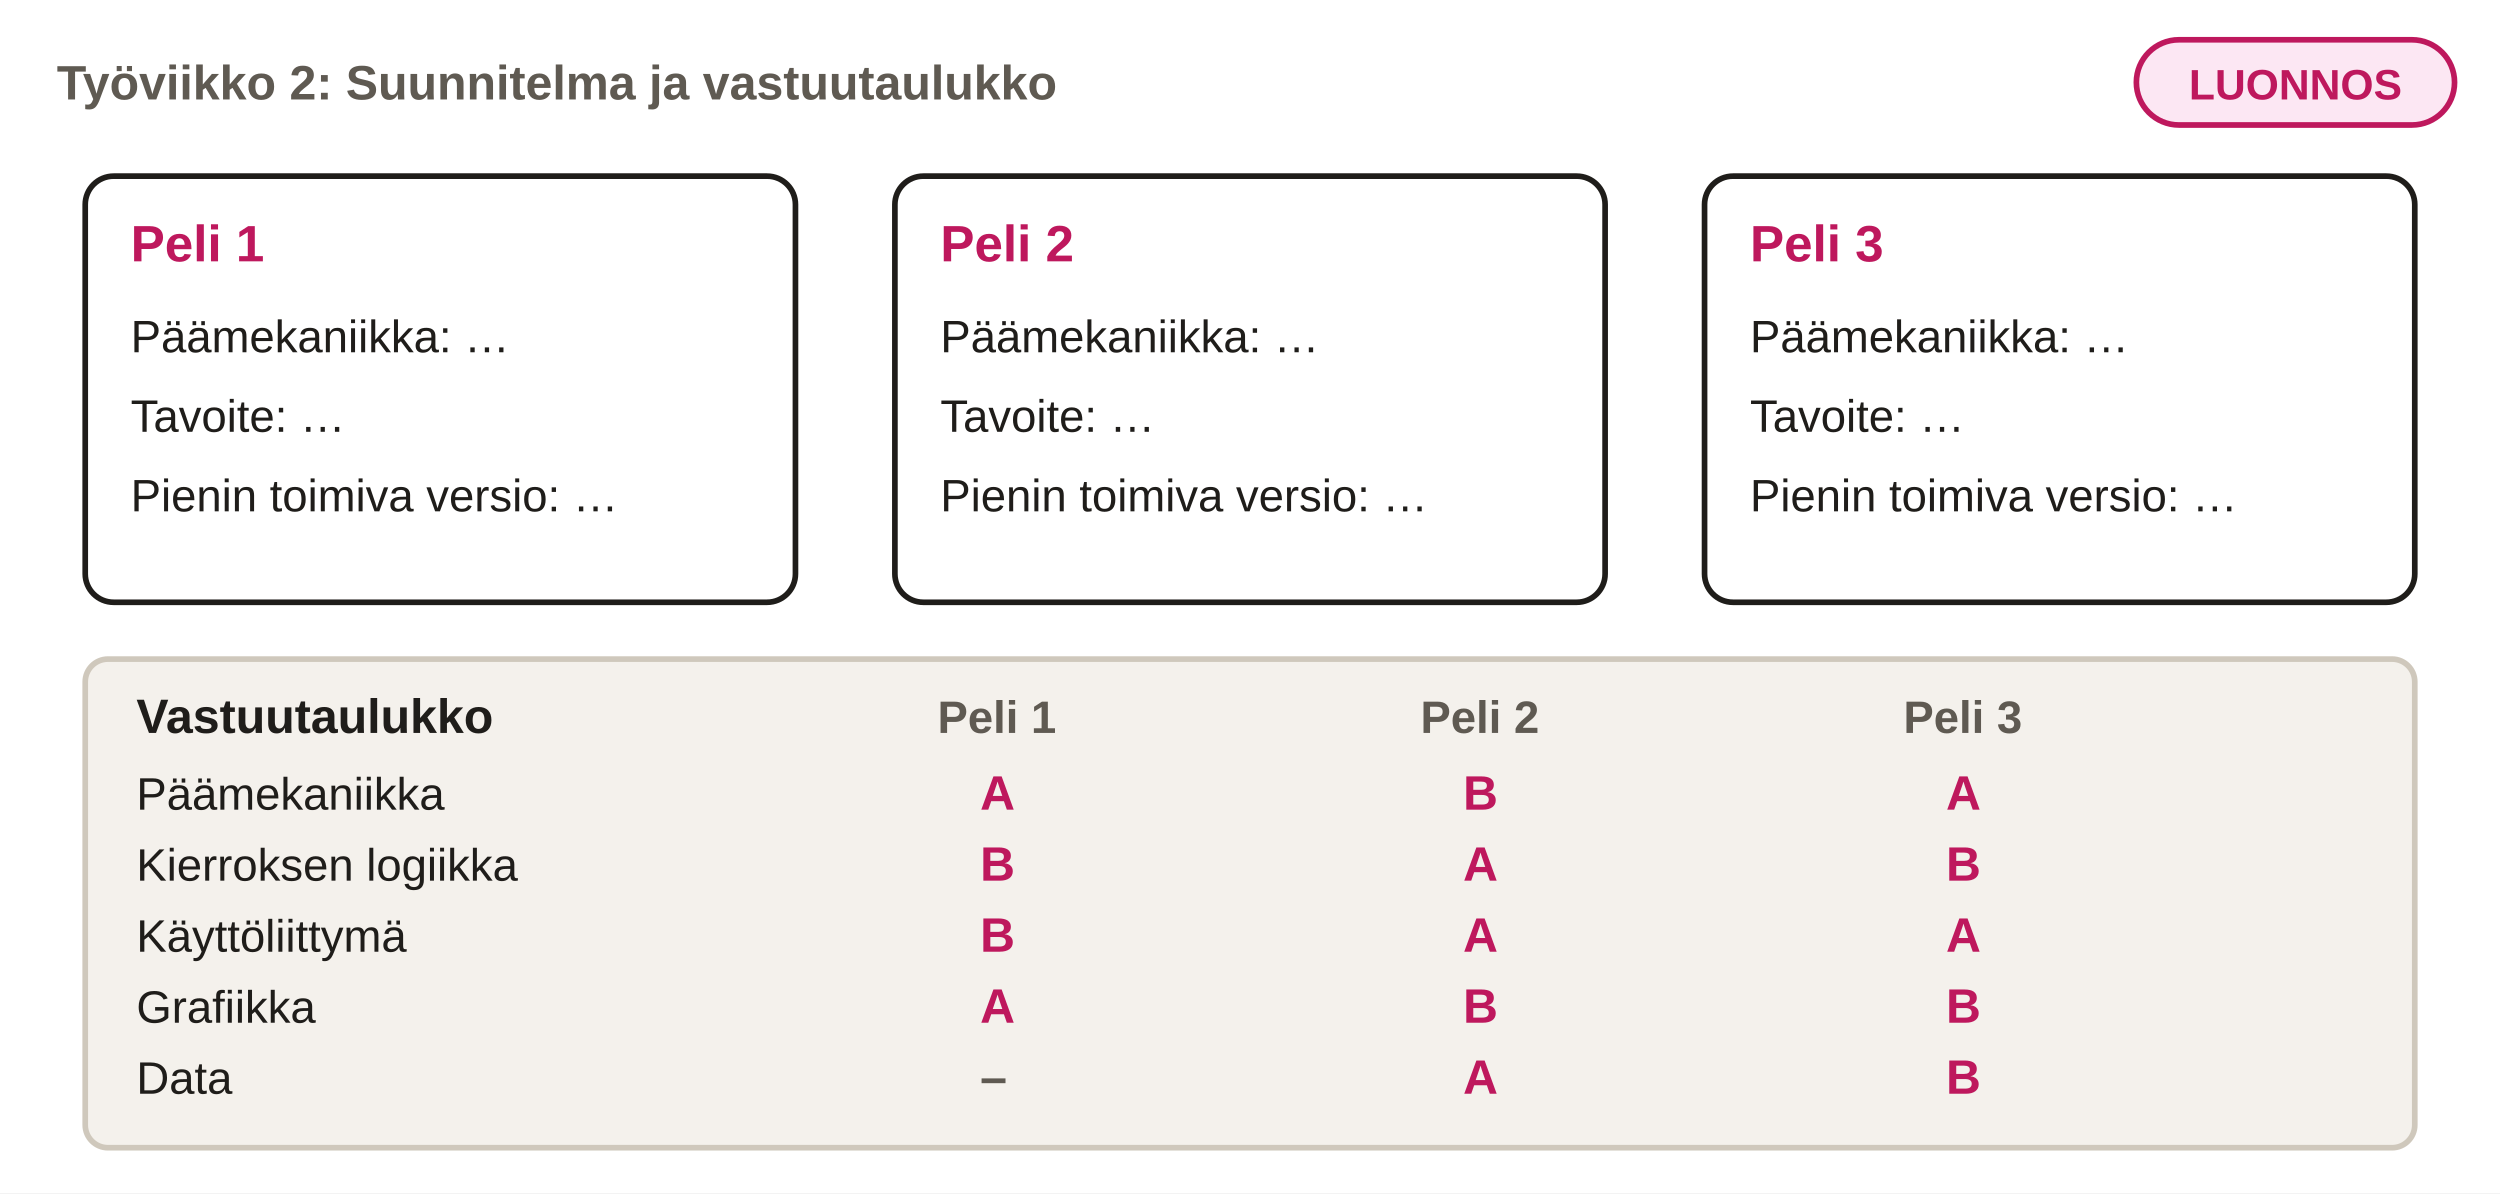
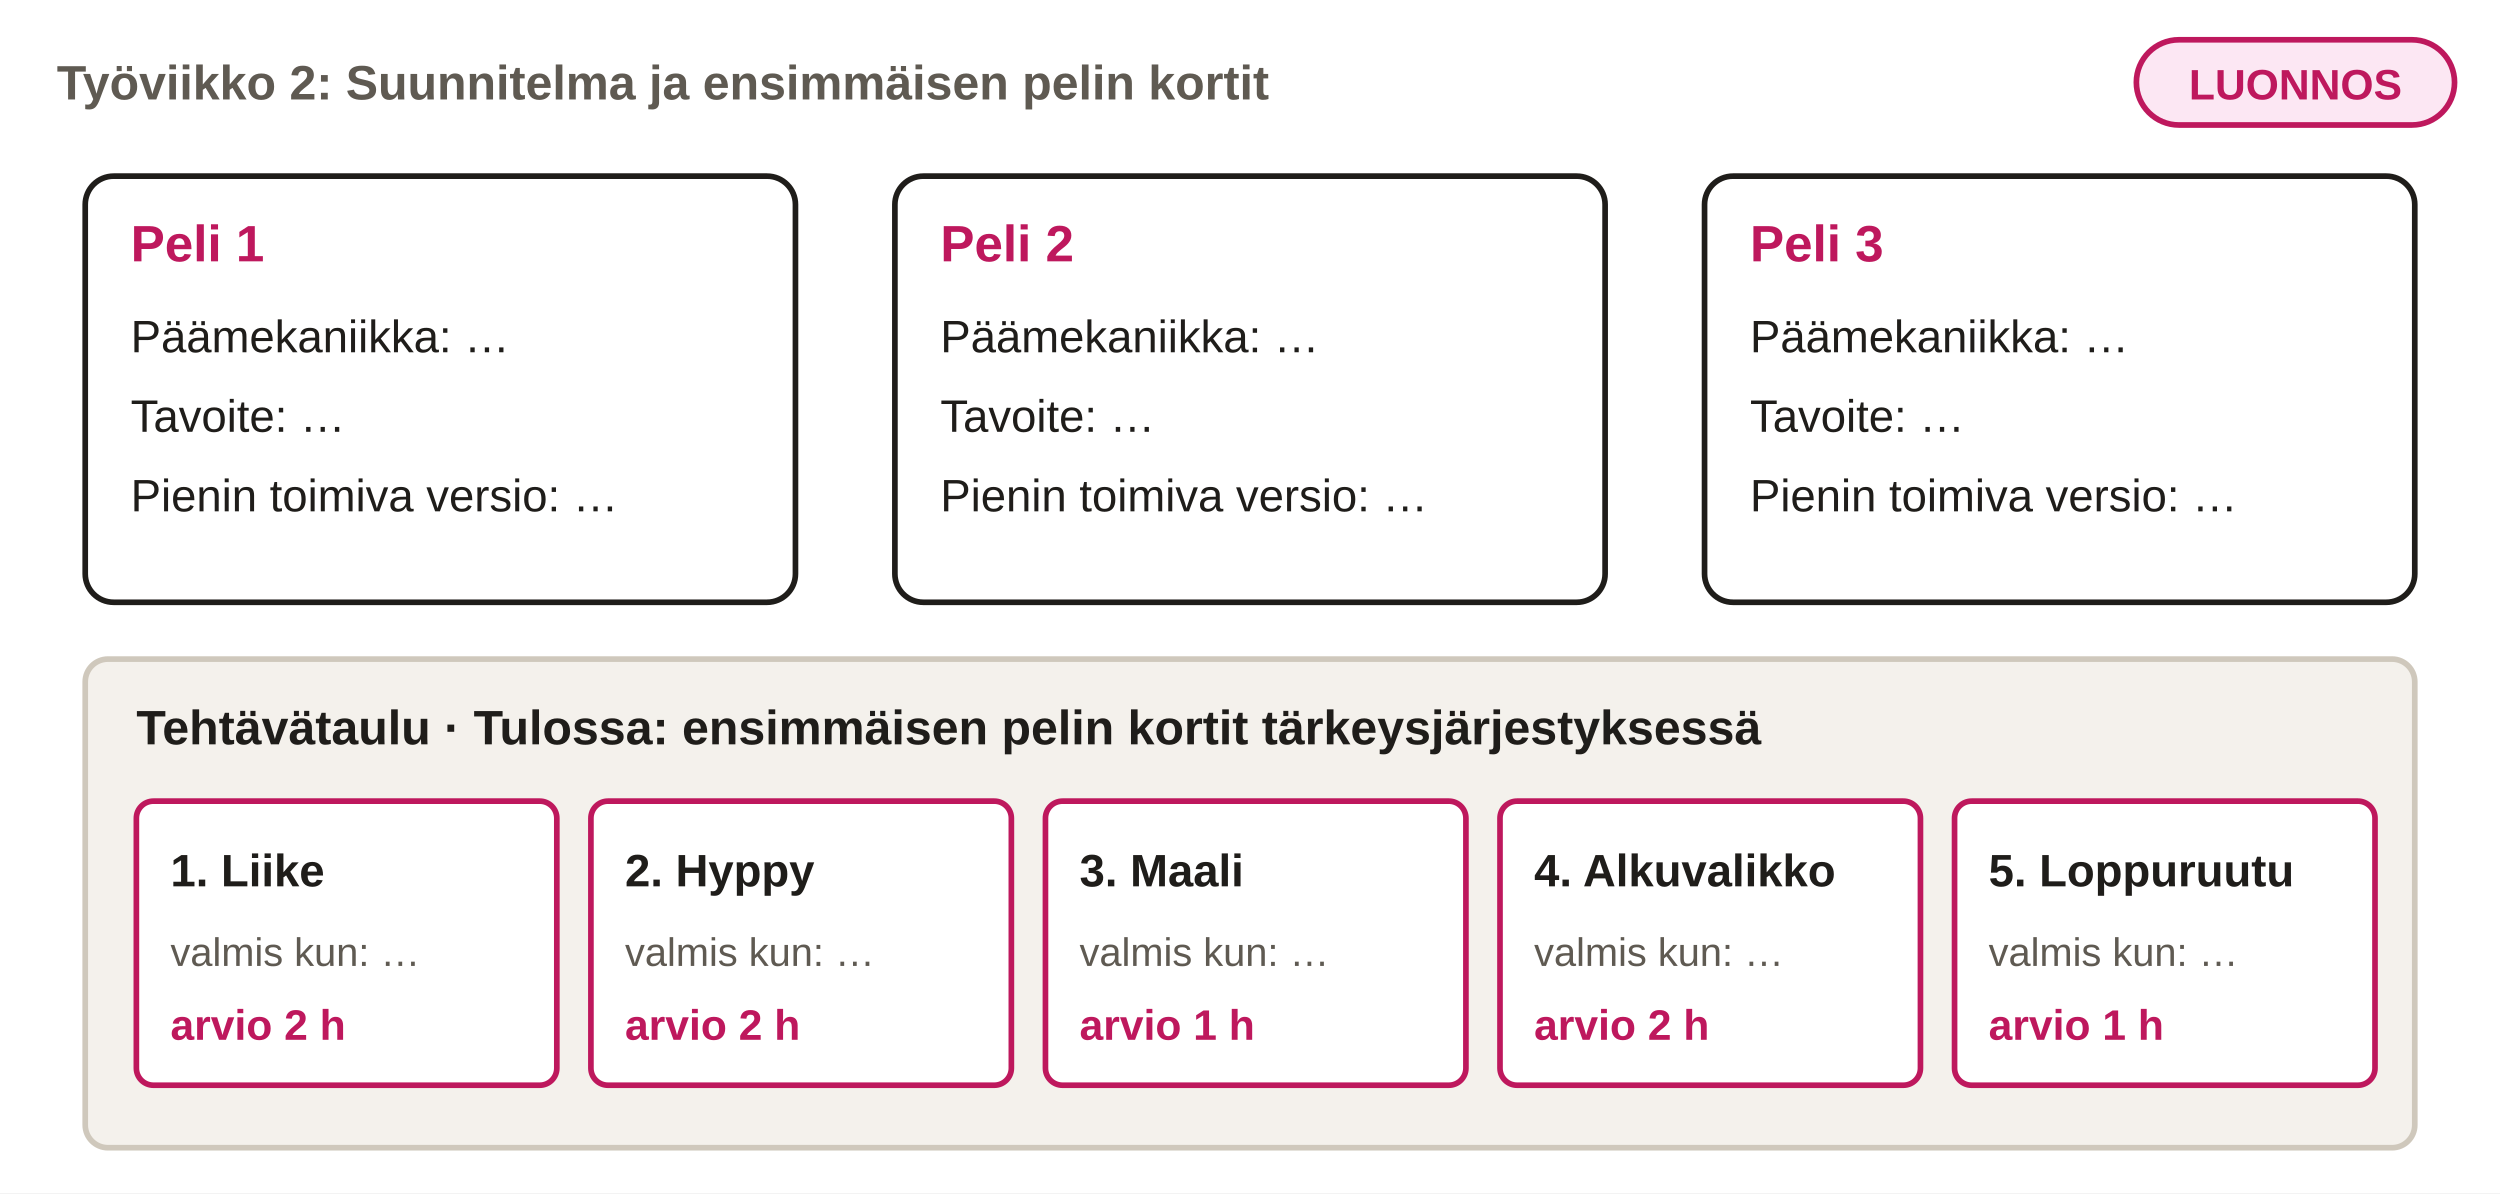
<svg xmlns="http://www.w3.org/2000/svg" viewBox="0 0 880 420" width="880" height="420" role="img">
  <defs>
    <marker id="nuoli" viewBox="0 0 10 10" refX="9" refY="5" markerWidth="7" markerHeight="7" orient="auto-start-reverse">
      <path d="M0 0 L10 5 L0 10 z" fill="#1f1d1a" />
    </marker>
  </defs>
  <rect width="880" height="420" fill="#ffffff" />
-   <text x="20" y="35" font-family="Arial, Helvetica, sans-serif" font-size="17" fill="#5f5a52" text-anchor="start" font-weight="bold">Työviikko 2: Suunnitelma ja vastuutaulukko</text>
+   <text x="20" y="35" font-family="Arial, Helvetica, sans-serif" font-size="17" fill="#5f5a52" text-anchor="start" font-weight="bold">Työviikko 2: Suunnitelma ja ensimmäisen pelin kortit</text>
  <rect x="752" y="14" width="112" height="30" rx="15" fill="#fce7f3" stroke="#be185d" stroke-width="2" />
  <text x="808" y="35" font-family="Arial, Helvetica, sans-serif" font-size="15" fill="#be185d" text-anchor="middle" font-weight="bold">LUONNOS</text>
  <rect x="30" y="62" width="250" height="150" rx="10" fill="#ffffff" stroke="#1f1d1a" stroke-width="2" />
  <text x="46" y="92" font-family="Arial, Helvetica, sans-serif" font-size="18" fill="#be185d" text-anchor="start" font-weight="bold">Peli 1</text>
  <text x="46" y="124" font-family="Arial, Helvetica, sans-serif" font-size="16" fill="#1f1d1a" text-anchor="start" font-weight="normal">Päämekaniikka: …</text>
  <text x="46" y="152" font-family="Arial, Helvetica, sans-serif" font-size="16" fill="#1f1d1a" text-anchor="start" font-weight="normal">Tavoite: …</text>
  <text x="46" y="180" font-family="Arial, Helvetica, sans-serif" font-size="16" fill="#1f1d1a" text-anchor="start" font-weight="normal">Pienin toimiva versio: …</text>
  <rect x="315" y="62" width="250" height="150" rx="10" fill="#ffffff" stroke="#1f1d1a" stroke-width="2" />
  <text x="331" y="92" font-family="Arial, Helvetica, sans-serif" font-size="18" fill="#be185d" text-anchor="start" font-weight="bold">Peli 2</text>
  <text x="331" y="124" font-family="Arial, Helvetica, sans-serif" font-size="16" fill="#1f1d1a" text-anchor="start" font-weight="normal">Päämekaniikka: …</text>
  <text x="331" y="152" font-family="Arial, Helvetica, sans-serif" font-size="16" fill="#1f1d1a" text-anchor="start" font-weight="normal">Tavoite: …</text>
  <text x="331" y="180" font-family="Arial, Helvetica, sans-serif" font-size="16" fill="#1f1d1a" text-anchor="start" font-weight="normal">Pienin toimiva versio: …</text>
  <rect x="600" y="62" width="250" height="150" rx="10" fill="#ffffff" stroke="#1f1d1a" stroke-width="2" />
  <text x="616" y="92" font-family="Arial, Helvetica, sans-serif" font-size="18" fill="#be185d" text-anchor="start" font-weight="bold">Peli 3</text>
  <text x="616" y="124" font-family="Arial, Helvetica, sans-serif" font-size="16" fill="#1f1d1a" text-anchor="start" font-weight="normal">Päämekaniikka: …</text>
  <text x="616" y="152" font-family="Arial, Helvetica, sans-serif" font-size="16" fill="#1f1d1a" text-anchor="start" font-weight="normal">Tavoite: …</text>
  <text x="616" y="180" font-family="Arial, Helvetica, sans-serif" font-size="16" fill="#1f1d1a" text-anchor="start" font-weight="normal">Pienin toimiva versio: …</text>
  <rect x="30" y="232" width="820" height="172" rx="8" fill="#f4f1ec" stroke="#cfc8bc" stroke-width="2" />
-   <text x="48" y="258" font-family="Arial, Helvetica, sans-serif" font-size="17" fill="#1f1d1a" text-anchor="start" font-weight="bold">Vastuutaulukko</text>
-   <text x="330" y="258" font-family="Arial, Helvetica, sans-serif" font-size="16" fill="#5f5a52" text-anchor="start" font-weight="bold">Peli 1</text>
-   <text x="500" y="258" font-family="Arial, Helvetica, sans-serif" font-size="16" fill="#5f5a52" text-anchor="start" font-weight="bold">Peli 2</text>
-   <text x="670" y="258" font-family="Arial, Helvetica, sans-serif" font-size="16" fill="#5f5a52" text-anchor="start" font-weight="bold">Peli 3</text>
-   <text x="48" y="285" font-family="Arial, Helvetica, sans-serif" font-size="16" fill="#1f1d1a" text-anchor="start" font-weight="normal">Päämekaniikka</text>
-   <text x="345" y="285" font-family="Arial, Helvetica, sans-serif" font-size="17" fill="#be185d" text-anchor="start" font-weight="bold">A</text>
-   <text x="515" y="285" font-family="Arial, Helvetica, sans-serif" font-size="17" fill="#be185d" text-anchor="start" font-weight="bold">B</text>
-   <text x="685" y="285" font-family="Arial, Helvetica, sans-serif" font-size="17" fill="#be185d" text-anchor="start" font-weight="bold">A</text>
-   <text x="48" y="310" font-family="Arial, Helvetica, sans-serif" font-size="16" fill="#1f1d1a" text-anchor="start" font-weight="normal">Kierroksen logiikka</text>
-   <text x="345" y="310" font-family="Arial, Helvetica, sans-serif" font-size="17" fill="#be185d" text-anchor="start" font-weight="bold">B</text>
-   <text x="515" y="310" font-family="Arial, Helvetica, sans-serif" font-size="17" fill="#be185d" text-anchor="start" font-weight="bold">A</text>
-   <text x="685" y="310" font-family="Arial, Helvetica, sans-serif" font-size="17" fill="#be185d" text-anchor="start" font-weight="bold">B</text>
-   <text x="48" y="335" font-family="Arial, Helvetica, sans-serif" font-size="16" fill="#1f1d1a" text-anchor="start" font-weight="normal">Käyttöliittymä</text>
-   <text x="345" y="335" font-family="Arial, Helvetica, sans-serif" font-size="17" fill="#be185d" text-anchor="start" font-weight="bold">B</text>
-   <text x="515" y="335" font-family="Arial, Helvetica, sans-serif" font-size="17" fill="#be185d" text-anchor="start" font-weight="bold">A</text>
-   <text x="685" y="335" font-family="Arial, Helvetica, sans-serif" font-size="17" fill="#be185d" text-anchor="start" font-weight="bold">A</text>
-   <text x="48" y="360" font-family="Arial, Helvetica, sans-serif" font-size="16" fill="#1f1d1a" text-anchor="start" font-weight="normal">Grafiikka</text>
-   <text x="345" y="360" font-family="Arial, Helvetica, sans-serif" font-size="17" fill="#be185d" text-anchor="start" font-weight="bold">A</text>
-   <text x="515" y="360" font-family="Arial, Helvetica, sans-serif" font-size="17" fill="#be185d" text-anchor="start" font-weight="bold">B</text>
-   <text x="685" y="360" font-family="Arial, Helvetica, sans-serif" font-size="17" fill="#be185d" text-anchor="start" font-weight="bold">B</text>
-   <text x="48" y="385" font-family="Arial, Helvetica, sans-serif" font-size="16" fill="#1f1d1a" text-anchor="start" font-weight="normal">Data</text>
-   <text x="345" y="385" font-family="Arial, Helvetica, sans-serif" font-size="17" fill="#5f5a52" text-anchor="start" font-weight="bold">–</text>
-   <text x="515" y="385" font-family="Arial, Helvetica, sans-serif" font-size="17" fill="#be185d" text-anchor="start" font-weight="bold">A</text>
-   <text x="685" y="385" font-family="Arial, Helvetica, sans-serif" font-size="17" fill="#be185d" text-anchor="start" font-weight="bold">B</text>
+   <text x="48" y="262" font-family="Arial, Helvetica, sans-serif" font-size="17" fill="#1f1d1a" text-anchor="start" font-weight="bold">Tehtävätaulu · Tulossa: ensimmäisen pelin kortit tärkeysjärjestyksessä</text>
+   <rect x="48" y="282" width="148" height="100" rx="6" fill="#ffffff" stroke="#be185d" stroke-width="2" />
+   <text x="60" y="312" font-family="Arial, Helvetica, sans-serif" font-size="16" fill="#1f1d1a" text-anchor="start" font-weight="bold">1. Liike</text>
+   <text x="60" y="340" font-family="Arial, Helvetica, sans-serif" font-size="14" fill="#5f5a52" text-anchor="start" font-weight="normal">valmis kun: …</text>
+   <text x="60" y="366" font-family="Arial, Helvetica, sans-serif" font-size="15" fill="#be185d" text-anchor="start" font-weight="bold">arvio 2 h</text>
+   <rect x="208" y="282" width="148" height="100" rx="6" fill="#ffffff" stroke="#be185d" stroke-width="2" />
+   <text x="220" y="312" font-family="Arial, Helvetica, sans-serif" font-size="16" fill="#1f1d1a" text-anchor="start" font-weight="bold">2. Hyppy</text>
+   <text x="220" y="340" font-family="Arial, Helvetica, sans-serif" font-size="14" fill="#5f5a52" text-anchor="start" font-weight="normal">valmis kun: …</text>
+   <text x="220" y="366" font-family="Arial, Helvetica, sans-serif" font-size="15" fill="#be185d" text-anchor="start" font-weight="bold">arvio 2 h</text>
+   <rect x="368" y="282" width="148" height="100" rx="6" fill="#ffffff" stroke="#be185d" stroke-width="2" />
+   <text x="380" y="312" font-family="Arial, Helvetica, sans-serif" font-size="16" fill="#1f1d1a" text-anchor="start" font-weight="bold">3. Maali</text>
+   <text x="380" y="340" font-family="Arial, Helvetica, sans-serif" font-size="14" fill="#5f5a52" text-anchor="start" font-weight="normal">valmis kun: …</text>
+   <text x="380" y="366" font-family="Arial, Helvetica, sans-serif" font-size="15" fill="#be185d" text-anchor="start" font-weight="bold">arvio 1 h</text>
+   <rect x="528" y="282" width="148" height="100" rx="6" fill="#ffffff" stroke="#be185d" stroke-width="2" />
+   <text x="540" y="312" font-family="Arial, Helvetica, sans-serif" font-size="16" fill="#1f1d1a" text-anchor="start" font-weight="bold">4. Alkuvalikko</text>
+   <text x="540" y="340" font-family="Arial, Helvetica, sans-serif" font-size="14" fill="#5f5a52" text-anchor="start" font-weight="normal">valmis kun: …</text>
+   <text x="540" y="366" font-family="Arial, Helvetica, sans-serif" font-size="15" fill="#be185d" text-anchor="start" font-weight="bold">arvio 2 h</text>
+   <rect x="688" y="282" width="148" height="100" rx="6" fill="#ffffff" stroke="#be185d" stroke-width="2" />
+   <text x="700" y="312" font-family="Arial, Helvetica, sans-serif" font-size="16" fill="#1f1d1a" text-anchor="start" font-weight="bold">5. Loppuruutu</text>
+   <text x="700" y="340" font-family="Arial, Helvetica, sans-serif" font-size="14" fill="#5f5a52" text-anchor="start" font-weight="normal">valmis kun: …</text>
+   <text x="700" y="366" font-family="Arial, Helvetica, sans-serif" font-size="15" fill="#be185d" text-anchor="start" font-weight="bold">arvio 1 h</text>
</svg>
